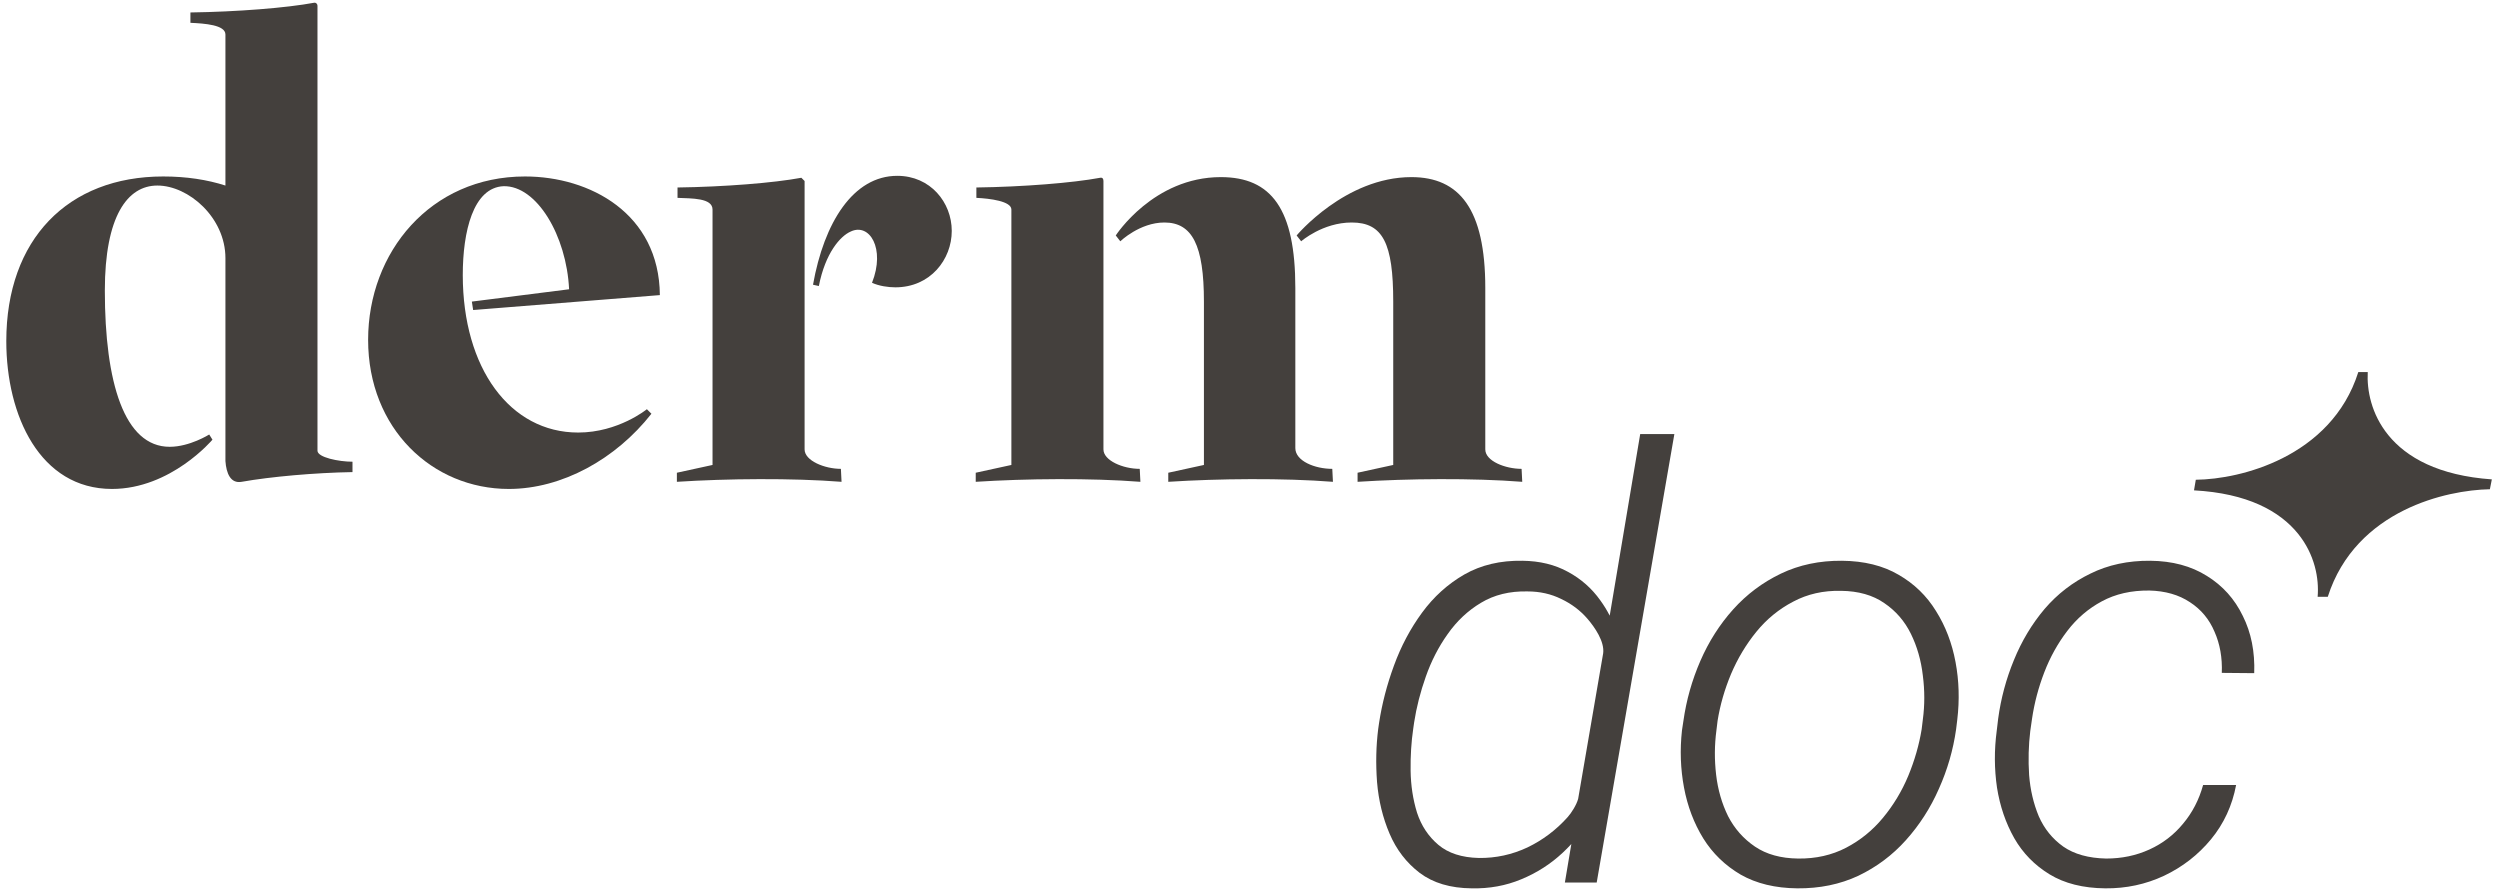
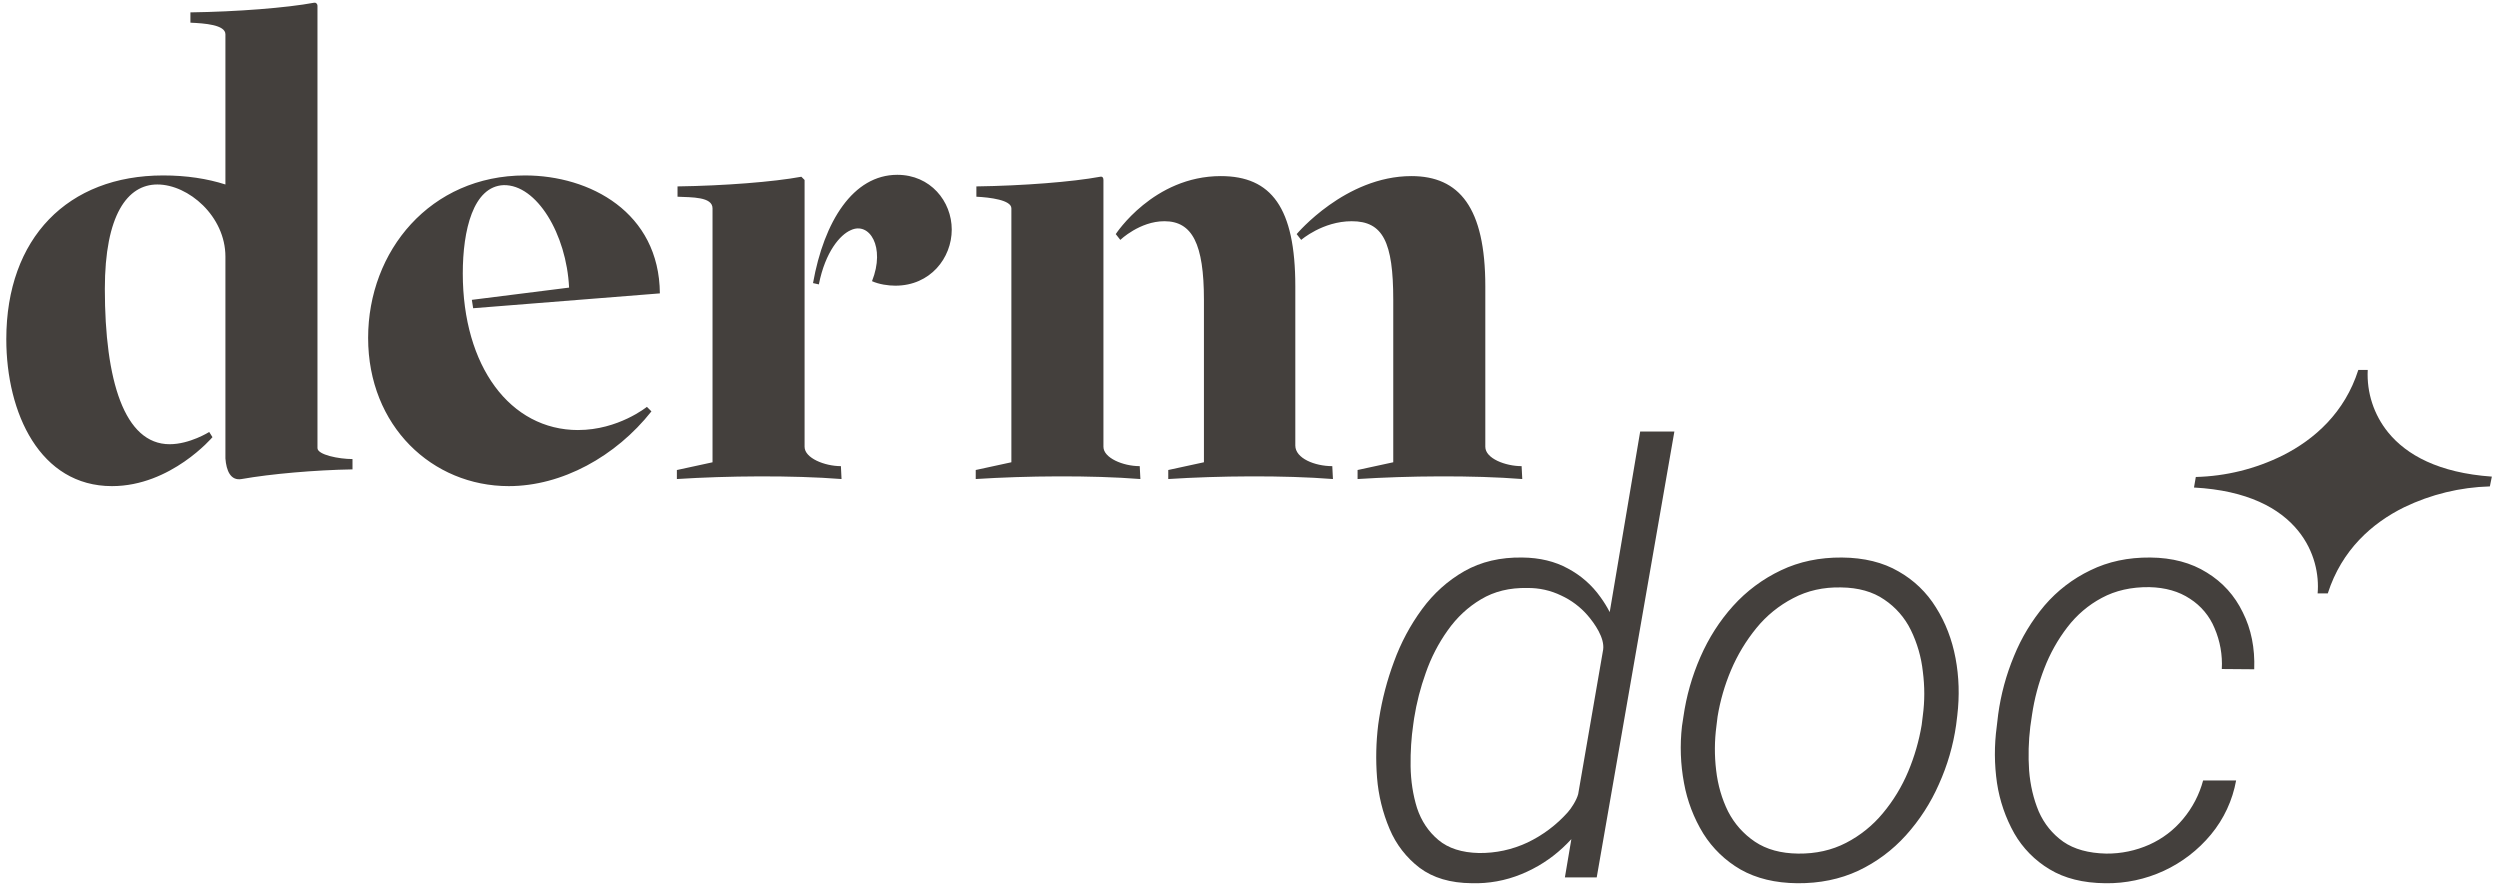
- <svg xmlns="http://www.w3.org/2000/svg" width="233" height="83" viewBox="0 0 233 83" fill="none">
-   <path fill-rule="evenodd" clip-rule="evenodd" d="M219.794 34.678C218.536 38.666 215.73 41.188 212.734 42.701C209.86 44.152 206.785 44.69 204.649 44.713L204.481 45.701C209.461 45.97 212.477 47.639 214.178 49.743C215.745 51.68 216.148 53.925 216.004 55.624H216.948C218.25 51.545 221.076 49.034 224.07 47.55C226.941 46.127 229.985 45.637 232.057 45.597L232.24 44.678C227.278 44.329 224.283 42.64 222.58 40.54C221.005 38.598 220.584 36.366 220.674 34.678H219.794Z" fill="#44403D" />
-   <path d="M29.589 0.556C29.589 0.346 29.436 0.227 29.287 0.254C26.689 0.738 22.097 1.1 17.747 1.161V2.127C19.076 2.188 21.01 2.32 21.01 3.215V17.293C19.318 16.749 17.384 16.447 15.209 16.447C6.327 16.447 0.587 22.308 0.587 31.794C0.587 38.742 3.729 45.57 10.436 45.57C15.934 45.57 19.801 40.978 19.801 40.978L19.499 40.495C19.499 40.495 17.686 41.642 15.813 41.642C11.584 41.642 9.771 35.661 9.771 27.081C9.771 20.133 11.886 17.293 14.665 17.293C17.566 17.293 21.01 20.269 21.01 24.06V42.972C21.091 44.118 21.489 45.089 22.52 44.905C25.239 44.422 29.348 44.059 32.852 43.999V43.032C31.583 43.032 29.589 42.632 29.589 42.005V0.556Z" fill="#44403D" />
-   <path d="M53.886 40.313C47.541 40.313 43.131 34.332 43.131 25.631C43.131 21.583 44.097 17.474 46.937 17.353C50.019 17.293 52.798 21.945 53.04 26.96L43.977 28.108L44.097 28.894L61.499 27.504C61.438 19.891 54.973 16.447 48.931 16.447C40.11 16.447 34.309 23.516 34.309 31.673C34.309 39.951 40.291 45.57 47.421 45.57C52.375 45.57 57.39 42.791 60.713 38.561L60.29 38.138C60.29 38.138 57.632 40.313 53.886 40.313Z" fill="#44403D" />
-   <path d="M83.628 16.387C79.52 16.387 76.801 20.737 75.773 26.537L76.317 26.658C76.921 23.577 78.311 22.006 79.278 21.583C81.03 20.737 82.541 23.154 81.272 26.356C81.936 26.658 82.782 26.779 83.447 26.779C86.71 26.779 88.704 24.181 88.704 21.522C88.704 18.864 86.71 16.387 83.628 16.387ZM74.988 16.87L74.686 16.568C72.088 17.051 67.496 17.414 63.145 17.474V18.441C64.475 18.501 66.408 18.441 66.408 19.529V43.334L63.085 44.059V44.905C67.737 44.603 73.84 44.543 78.432 44.905L78.372 43.697C76.861 43.697 74.988 42.943 74.988 41.884V16.87Z" fill="#44403D" />
-   <path d="M120.725 26.839C120.725 19.468 118.49 16.507 113.777 16.507C107.493 16.507 103.989 21.945 103.989 21.945L104.412 22.489C104.412 22.489 106.224 20.737 108.52 20.737C111.118 20.737 112.206 22.852 112.206 28.108V43.334L108.883 44.059V44.905C113.535 44.603 119.638 44.543 124.23 44.905L124.169 43.697C122.538 43.697 120.725 42.964 120.725 41.763V26.839ZM141.812 43.697C140.302 43.697 138.429 42.977 138.429 41.884V26.839C138.429 19.468 136.012 16.507 131.541 16.507C125.378 16.507 120.846 21.945 120.846 21.945L121.269 22.489C121.269 22.489 123.263 20.737 125.982 20.737C128.882 20.737 129.849 22.67 129.849 28.108V43.334L126.526 44.059V44.905C131.178 44.603 137.281 44.543 141.873 44.905L141.812 43.697ZM102.841 16.87C102.841 16.653 102.747 16.529 102.539 16.568C99.941 17.051 95.349 17.414 90.998 17.474V18.441C92.267 18.501 94.261 18.75 94.261 19.529V43.334L90.938 44.059V44.905C95.59 44.603 101.693 44.543 106.285 44.905L106.224 43.697C104.653 43.697 102.841 42.919 102.841 41.884V16.87Z" fill="#44403D" />
-   <path d="M156.76 68.072L156.896 67.174C157.168 65.251 157.694 63.392 158.474 61.596C159.254 59.8 160.27 58.204 161.521 56.807C162.791 55.392 164.279 54.277 165.984 53.46C167.689 52.644 169.585 52.245 171.671 52.263C173.739 52.281 175.498 52.717 176.95 53.569C178.401 54.404 179.562 55.528 180.432 56.943C181.321 58.358 181.929 59.945 182.256 61.705C182.582 63.446 182.636 65.233 182.419 67.065L182.31 67.963C182.038 69.886 181.503 71.737 180.705 73.514C179.925 75.292 178.9 76.888 177.63 78.303C176.378 79.7 174.9 80.807 173.195 81.623C171.489 82.421 169.594 82.811 167.508 82.793C165.458 82.775 163.698 82.349 162.229 81.514C160.778 80.662 159.617 79.537 158.746 78.14C157.875 76.725 157.277 75.147 156.95 73.405C156.623 71.664 156.56 69.886 156.76 68.072ZM160.079 67.174L159.97 68.072C159.789 69.433 159.78 70.811 159.943 72.208C160.106 73.605 160.478 74.893 161.059 76.072C161.657 77.233 162.492 78.176 163.562 78.902C164.632 79.627 165.975 79.999 167.589 80.017C169.24 80.036 170.727 79.7 172.052 79.011C173.376 78.321 174.519 77.396 175.48 76.235C176.46 75.056 177.249 73.75 177.847 72.317C178.446 70.866 178.863 69.415 179.099 67.963L179.208 67.065C179.389 65.723 179.389 64.353 179.208 62.957C179.045 61.542 178.673 60.245 178.092 59.066C177.512 57.886 176.686 56.934 175.616 56.209C174.546 55.465 173.204 55.084 171.589 55.066C169.938 55.029 168.451 55.365 167.127 56.072C165.802 56.762 164.66 57.696 163.698 58.875C162.737 60.054 161.948 61.369 161.331 62.821C160.732 64.254 160.315 65.705 160.079 67.174Z" fill="#44403D" />
-   <path d="M196.297 80.017C197.748 80.017 199.091 79.736 200.324 79.174C201.558 78.612 202.601 77.814 203.453 76.779C204.324 75.746 204.95 74.539 205.331 73.16H208.406C208.043 75.083 207.263 76.77 206.066 78.222C204.868 79.673 203.408 80.807 201.685 81.623C199.98 82.421 198.156 82.811 196.215 82.793C194.147 82.775 192.415 82.339 191.018 81.487C189.622 80.634 188.524 79.51 187.726 78.113C186.928 76.698 186.393 75.129 186.12 73.405C185.867 71.664 185.857 69.904 186.093 68.127L186.229 66.984C186.483 65.097 186.973 63.274 187.699 61.514C188.424 59.737 189.377 58.15 190.556 56.753C191.753 55.356 193.177 54.258 194.828 53.46C196.478 52.644 198.338 52.245 200.406 52.263C202.456 52.281 204.215 52.753 205.685 53.678C207.154 54.585 208.27 55.828 209.031 57.406C209.812 58.966 210.165 60.744 210.093 62.739L207.072 62.712C207.127 61.297 206.9 60.018 206.392 58.875C205.902 57.714 205.14 56.798 204.106 56.127C203.072 55.438 201.812 55.075 200.324 55.038C198.637 55.02 197.159 55.356 195.889 56.045C194.637 56.716 193.567 57.633 192.678 58.794C191.789 59.955 191.073 61.242 190.529 62.657C189.984 64.072 189.603 65.514 189.386 66.984L189.222 68.127C189.059 69.469 189.023 70.839 189.114 72.235C189.222 73.614 189.522 74.893 190.012 76.072C190.519 77.233 191.281 78.176 192.297 78.902C193.313 79.609 194.646 79.981 196.297 80.017Z" fill="#44403D" />
-   <path fill-rule="evenodd" clip-rule="evenodd" d="M152.867 40.454H156.051L148.813 82.249H145.847L146.449 78.663C146.192 78.942 145.925 79.212 145.646 79.473C144.521 80.525 143.233 81.351 141.782 81.949C140.349 82.548 138.807 82.829 137.156 82.793C135.179 82.775 133.565 82.294 132.313 81.351C131.079 80.407 130.145 79.192 129.51 77.704C128.875 76.217 128.485 74.612 128.34 72.888C128.213 71.165 128.249 69.514 128.449 67.936L128.531 67.365C128.803 65.587 129.265 63.809 129.918 62.031C130.571 60.236 131.442 58.594 132.531 57.106C133.619 55.619 134.934 54.431 136.476 53.542C138.036 52.653 139.841 52.227 141.891 52.263C143.505 52.281 144.92 52.626 146.136 53.297C147.351 53.95 148.358 54.839 149.156 55.963C149.482 56.412 149.771 56.884 150.025 57.378L152.867 40.454ZM149.416 60.881C149.554 59.792 148.63 58.458 147.959 57.678C147.288 56.898 146.471 56.281 145.51 55.827C144.567 55.356 143.514 55.12 142.353 55.12C140.703 55.084 139.261 55.437 138.027 56.181C136.812 56.907 135.778 57.877 134.925 59.093C134.072 60.29 133.392 61.614 132.884 63.065C132.376 64.498 132.014 65.922 131.796 67.337L131.714 67.909C131.533 69.142 131.451 70.448 131.469 71.827C131.488 73.206 131.687 74.512 132.068 75.745C132.467 76.961 133.129 77.958 134.054 78.738C134.979 79.518 136.24 79.927 137.837 79.963C139.415 79.981 140.92 79.654 142.353 78.983C143.787 78.294 145.038 77.351 146.108 76.153C146.449 75.779 146.943 74.998 147.085 74.445L149.416 60.881Z" fill="#44403D" />
+ <svg xmlns="http://www.w3.org/2000/svg" width="96" height="34" viewBox="0 0 96 34" fill="none">
+   <path fill-rule="evenodd" clip-rule="evenodd" d="M90.559 14.206c-.519 1.633-1.675 2.666-2.909 3.286a7.955 7.955 0 0 1-3.331.824l-.07.405c2.053.11 3.295.794 3.996 1.656.646.793.812 1.713.752 2.409h.39c.536-1.671 1.7-2.7 2.934-3.308a8.098 8.098 0 0 1 3.29-.8l.076-.376c-2.045-.143-3.279-.835-3.98-1.695a3.522 3.522 0 0 1-.786-2.401h-.362z" fill="#44403D" />
+   <path d="M12.191.228c0-.086-.063-.135-.124-.124-1.07.198-2.963.347-4.755.371v.396c.548.025 1.344.08 1.344.446v5.767c-.697-.223-1.493-.347-2.39-.347-3.659 0-6.024 2.401-6.024 6.287 0 2.846 1.295 5.643 4.058 5.643 2.265 0 3.859-1.88 3.859-1.88l-.125-.199s-.747.47-1.519.47c-1.742 0-2.489-2.45-2.489-5.964 0-2.847.871-4.01 2.016-4.01 1.195 0 2.614 1.22 2.614 2.772v7.747c.034.47.198.867.623.792 1.12-.198 2.813-.346 4.257-.371v-.396c-.523 0-1.345-.164-1.345-.421V.227zM22.202 16.514c-2.614 0-4.431-2.45-4.431-6.015 0-1.658.398-3.34 1.568-3.39 1.27-.025 2.415 1.88 2.514 3.935l-3.734.47.05.322 7.17-.57c-.025-3.118-2.69-4.529-5.179-4.529-3.634 0-6.024 2.896-6.024 6.238 0 3.39 2.465 5.692 5.402 5.692 2.041 0 4.108-1.138 5.477-2.87l-.174-.174s-1.096.89-2.64.89zM34.456 6.713c-1.693 0-2.813 1.782-3.236 4.158l.224.05c.249-1.263.822-1.907 1.22-2.08.722-.346 1.344.644.821 1.956.274.123.623.173.897.173 1.344 0 2.165-1.065 2.165-2.154s-.821-2.103-2.09-2.103zm-3.56.198-.124-.124c-1.07.198-2.962.346-4.755.371v.396c.548.025 1.344 0 1.344.446v9.752l-1.369.297v.346c1.917-.124 4.431-.148 6.323 0l-.024-.495c-.623 0-1.395-.309-1.395-.743V6.911zM49.74 10.994c0-3.02-.92-4.232-2.862-4.232-2.589 0-4.033 2.228-4.033 2.228l.175.222s.746-.717 1.692-.717c1.07 0 1.519.866 1.519 3.02v6.236l-1.37.297v.347c1.917-.124 4.432-.149 6.324 0l-.025-.495c-.672 0-1.42-.3-1.42-.792v-6.114zM58.43 17.9c-.622 0-1.394-.295-1.394-.743v-6.163c0-3.02-.996-4.232-2.838-4.232-2.54 0-4.406 2.228-4.406 2.228l.174.222s.821-.717 1.942-.717c1.195 0 1.593.792 1.593 3.02v6.236l-1.37.297v.347c1.918-.124 4.432-.149 6.324 0l-.025-.495zM42.372 6.91c0-.088-.038-.14-.124-.123-1.07.198-2.963.346-4.755.371v.396c.523.025 1.344.127 1.344.446v9.751l-1.369.297v.347c1.917-.124 4.431-.149 6.323 0l-.025-.495c-.647 0-1.394-.319-1.394-.743V6.91zM64.588 27.885l.056-.368c.112-.787.329-1.55.65-2.285.321-.735.74-1.39 1.255-1.962a5.83 5.83 0 0 1 1.84-1.37c.702-.335 1.483-.498 2.342-.491.852.007 1.577.186 2.175.535a3.984 3.984 0 0 1 1.435 1.382c.366.58.617 1.23.752 1.95.134.714.156 1.446.067 2.197l-.045.367a8.36 8.36 0 0 1-.661 2.274 7.313 7.313 0 0 1-1.267 1.962 5.781 5.781 0 0 1-1.828 1.36c-.703.327-1.483.487-2.343.48-.845-.008-1.57-.183-2.175-.525a4.115 4.115 0 0 1-1.435-1.382 5.634 5.634 0 0 1-.74-1.94 7.347 7.347 0 0 1-.078-2.184zm1.367-.368-.045.368a6.77 6.77 0 0 0-.01 1.694c.066.572.22 1.1.459 1.583.246.476.59.862 1.031 1.16.441.296.995.449 1.66.456.68.008 1.292-.13 1.838-.412a4.53 4.53 0 0 0 1.413-1.137 6.27 6.27 0 0 0 .975-1.605 8.017 8.017 0 0 0 .516-1.784l.045-.367c.074-.55.074-1.111 0-1.683a4.806 4.806 0 0 0-.46-1.595 2.98 2.98 0 0 0-1.02-1.17c-.441-.304-.994-.46-1.66-.468-.68-.015-1.292.123-1.838.412a4.466 4.466 0 0 0-1.413 1.148 6.673 6.673 0 0 0-.975 1.617 7.805 7.805 0 0 0-.516 1.783zM80.878 32.778a3.97 3.97 0 0 0 1.659-.345c.508-.23.938-.558 1.29-.981a3.86 3.86 0 0 0 .773-1.483h1.267a4.506 4.506 0 0 1-.964 2.074 5.16 5.16 0 0 1-4.059 1.873c-.852-.008-1.566-.187-2.141-.536a3.827 3.827 0 0 1-1.357-1.382 5.685 5.685 0 0 1-.661-1.928 7.774 7.774 0 0 1-.011-2.163l.055-.468a8.96 8.96 0 0 1 .606-2.24 7.232 7.232 0 0 1 1.177-1.95 5.372 5.372 0 0 1 1.76-1.35c.68-.334 1.447-.498 2.299-.49.844.007 1.57.2 2.175.58.605.371 1.065.88 1.378 1.527.322.639.468 1.367.438 2.184l-1.245-.01a3.47 3.47 0 0 0-.28-1.573 2.446 2.446 0 0 0-.942-1.125c-.426-.283-.945-.431-1.558-.446-.695-.008-1.304.13-1.827.412-.516.275-.957.65-1.323 1.126a6.3 6.3 0 0 0-.886 1.583 8.249 8.249 0 0 0-.47 1.772l-.068.468a8.997 8.997 0 0 0-.045 1.683c.045.565.168 1.089.37 1.572.21.476.523.862.942 1.16.418.289.968.441 1.648.456z" fill="#44403D" />
+   <path fill-rule="evenodd" clip-rule="evenodd" d="M62.984 16.571h1.312l-2.982 17.121h-1.222l.248-1.469a6.239 6.239 0 0 1-.331.332c-.464.431-.995.77-1.592 1.014a4.65 4.65 0 0 1-1.906.346c-.815-.007-1.48-.204-1.996-.59a3.644 3.644 0 0 1-1.155-1.494 6.32 6.32 0 0 1-.482-1.973 10.115 10.115 0 0 1 .045-2.029l.034-.234a11.22 11.22 0 0 1 .572-2.185 8.036 8.036 0 0 1 1.076-2.017c.448-.61.99-1.096 1.626-1.46.642-.364 1.386-.539 2.23-.524.666.007 1.249.148 1.75.423.5.268.915.632 1.244 1.093.134.183.253.377.358.58l1.17-6.934zm-1.422 8.368c.057-.446-.324-.992-.6-1.312a3.005 3.005 0 0 0-1.01-.758 2.882 2.882 0 0 0-1.3-.29c-.68-.015-1.274.13-1.782.435-.501.297-.927.695-1.278 1.192a6.458 6.458 0 0 0-.841 1.628 9.57 9.57 0 0 0-.449 1.75l-.033.234c-.075.505-.109 1.04-.102 1.605.008.565.09 1.1.247 1.605.165.498.438.907.819 1.226.38.32.9.487 1.558.502.65.007 1.27-.127 1.86-.401a4.904 4.904 0 0 0 1.548-1.16c.14-.153.344-.473.403-.7l.96-5.556z" fill="#44403D" />
</svg>
